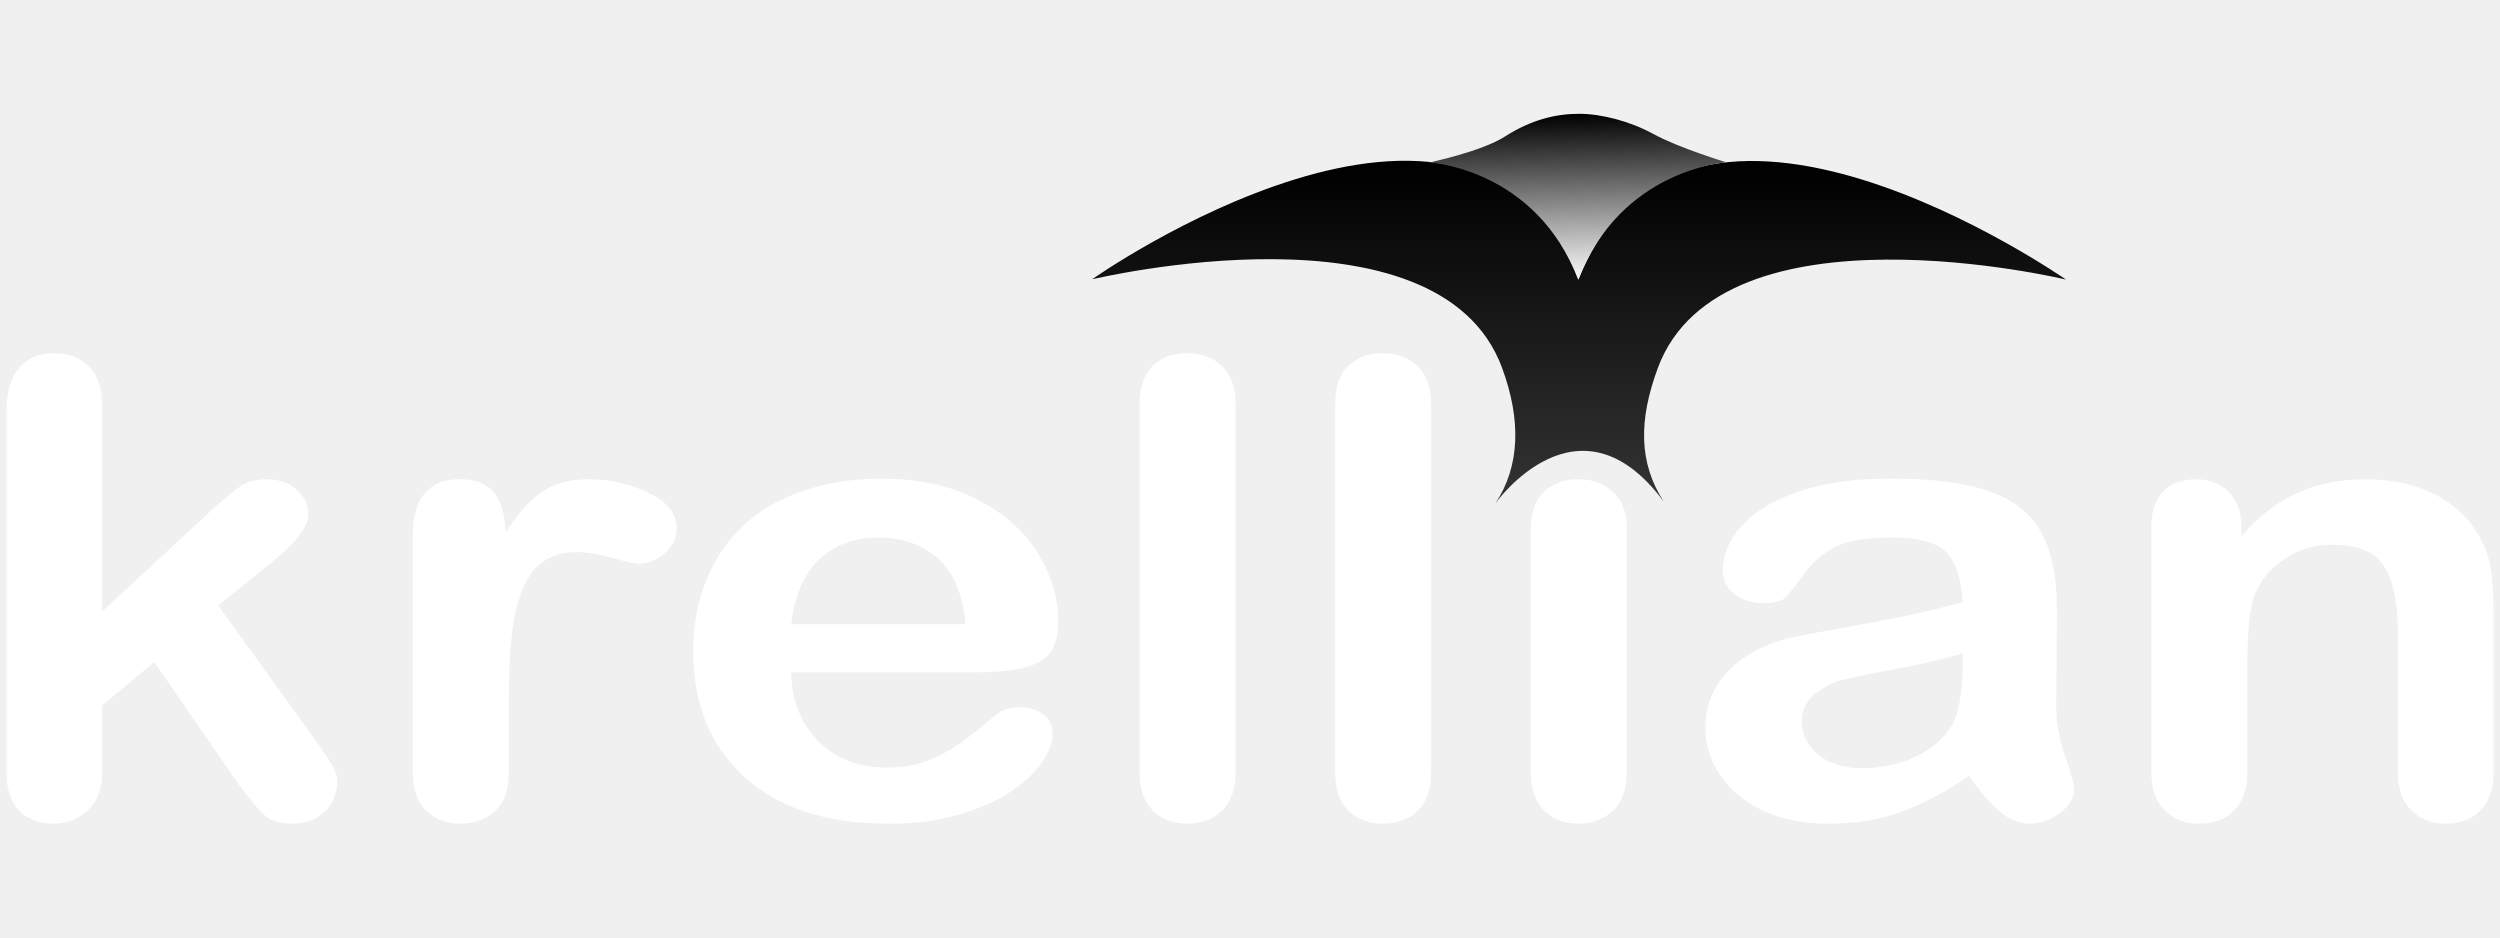
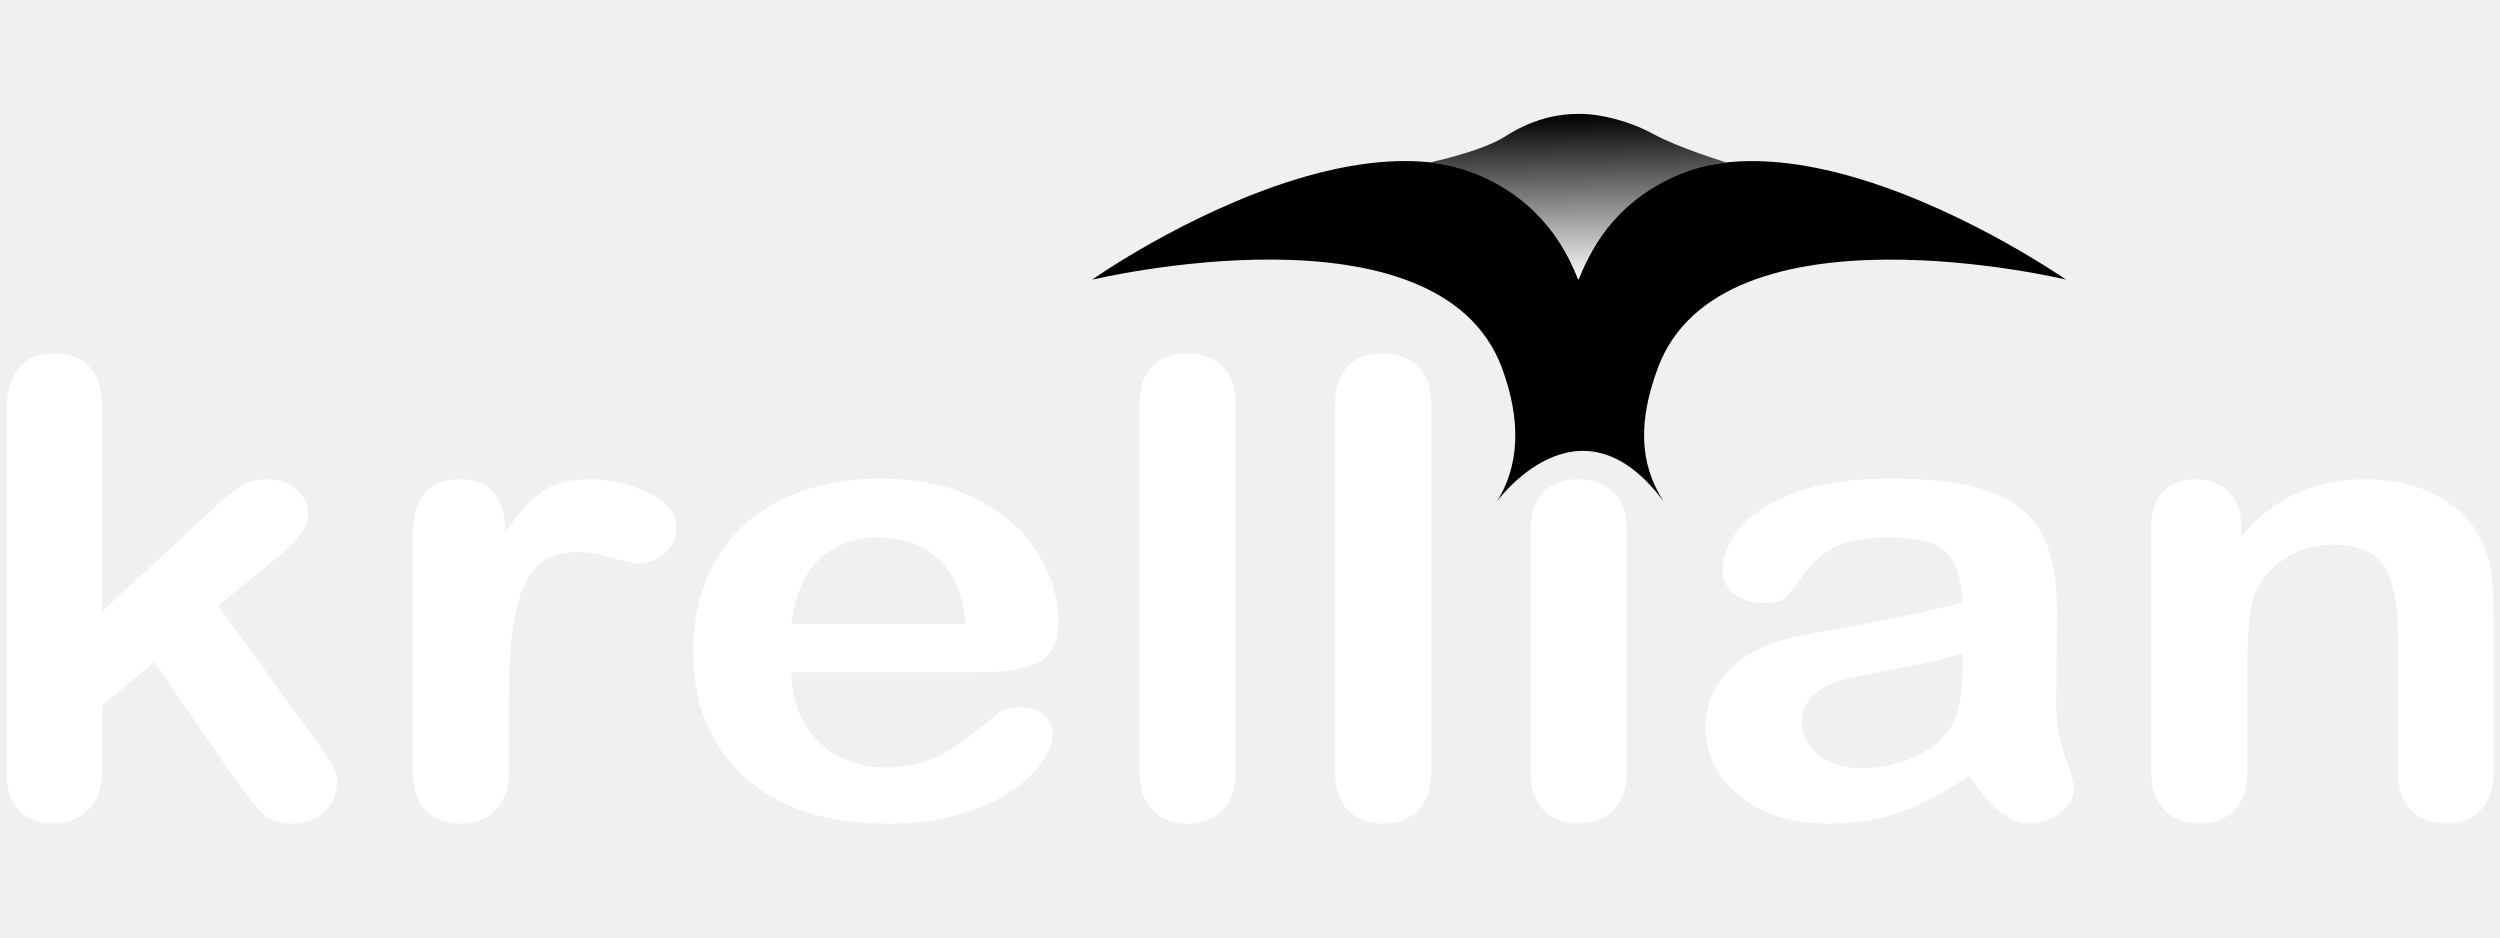
- <svg xmlns="http://www.w3.org/2000/svg" xmlns:xlink="http://www.w3.org/1999/xlink" width="200" height="75" viewBox="0 0 52.917 19.844" version="1.1" id="svg7549">
+ <svg xmlns="http://www.w3.org/2000/svg" xmlns:xlink="http://www.w3.org/1999/xlink" id="svg7549" version="1.1" viewBox="0 0 52.917 19.844" height="75" width="200">
  <defs id="defs7543">
-     <linearGradient xlink:href="#linearGradient7063" id="linearGradient7119" gradientUnits="userSpaceOnUse" gradientTransform="matrix(0.07943848,0,0,0.07915575,-787.9782,-20.98584)" x1="10340.06" y1="279.313" x2="10340.06" y2="370.927" />
+     <linearGradient y2="370.927" x2="10340.06" y1="279.313" x1="10340.06" gradientTransform="matrix(0.07943848,0,0,0.07915575,-787.9782,-20.98584)" gradientUnits="userSpaceOnUse" id="linearGradient7119" xlink:href="#linearGradient7063" />
    <linearGradient id="linearGradient7063">
-       <stop id="stop7059" offset="0" style="stop-color:black;stop-opacity:1;" />
-       <stop id="stop7061" offset="1" style="stop-color:#353535;stop-opacity:1" />
+       <stop style="stop-color:black;stop-opacity:1;" offset="0" id="stop7059" />
+       <stop style="stop-color:#353535;stop-opacity:1" offset="1" id="stop7061" />
    </linearGradient>
-     <linearGradient xlink:href="#linearGradient5539" id="linearGradient7121" gradientUnits="userSpaceOnUse" gradientTransform="matrix(0.07879414,0,0,0.06705918,-666.1575,-4771.855)" x1="8878.276" y1="71158.859" x2="8879.663" y2="71211.859" />
+     <linearGradient y2="71211.859" x2="8879.663" y1="71158.859" x1="8878.276" gradientTransform="matrix(0.07879414,0,0,0.06705918,-666.1575,-4771.855)" gradientUnits="userSpaceOnUse" id="linearGradient7121" xlink:href="#linearGradient5539" />
    <linearGradient id="linearGradient5539">
-       <stop id="stop5547" offset="0" style="stop-color:black;stop-opacity:1;" />
-       <stop style="stop-color:white;stop-opacity:1;" offset="1" id="stop5543" />
+       <stop style="stop-color:black;stop-opacity:1;" offset="0" id="stop5547" />
+       <stop id="stop5543" offset="1" style="stop-color:white;stop-opacity:1;" />
    </linearGradient>
+     <linearGradient y2="71211.859" x2="8879.663" y1="71158.859" x1="8878.276" gradientTransform="matrix(0.07879414,0,0,0.06705918,-666.1574,-4769.445)" gradientUnits="userSpaceOnUse" id="linearGradient27124" xlink:href="#linearGradient5539" />
  </defs>
-   <g transform="translate(0,2.408823)" id="g10059">
-     <g aria-label="krellian" transform="matrix(1.064771,0,0,0.9391689,0,-277.1562)" style="font-style:normal;font-weight:normal;font-size:3.478px;line-height:0%;font-family:'Bitstream Vera Sans';fill:#ffffff;fill-opacity:1;stroke:none;stroke-width:0.152" id="text6914">
-       <path d="m 4.751,310.233 -1.685,-2.769 -1.035,0.979 v 1.517 q 0,0.552 -0.294,0.853 -0.287,0.294 -0.664,0.294 -0.441,0 -0.692,-0.294 -0.252,-0.294 -0.252,-0.867 v -8.14 q 0,-0.636 0.245,-0.965 0.245,-0.336 0.699,-0.336 0.441,0 0.699,0.301 0.259,0.301 0.259,0.888 v 4.629 l 2.147,-2.252 q 0.399,-0.42 0.608,-0.573 0.21,-0.154 0.51,-0.154 0.357,0 0.594,0.231 0.238,0.224 0.238,0.566 0,0.42 -0.776,1.119 l -1.014,0.93 1.958,3.077 q 0.217,0.343 0.308,0.524 0.098,0.175 0.098,0.336 0,0.455 -0.252,0.72 -0.245,0.259 -0.65,0.259 -0.35,0 -0.538,-0.189 -0.189,-0.189 -0.51,-0.685 z" style="fill:#ffffff;fill-opacity:1;stroke-width:0.152" id="path8142" />
-       <path d="m 10.115,308.352 v 1.594 q 0,0.58 -0.273,0.874 -0.273,0.287 -0.692,0.287 -0.413,0 -0.678,-0.294 -0.266,-0.294 -0.266,-0.867 v -5.315 q 0,-1.287 0.93,-1.287 0.476,0 0.685,0.301 0.21,0.301 0.231,0.888 0.343,-0.587 0.699,-0.888 0.364,-0.301 0.965,-0.301 0.601,0 1.168,0.301 0.566,0.301 0.566,0.797 0,0.35 -0.245,0.58 -0.238,0.224 -0.517,0.224 -0.105,0 -0.51,-0.126 -0.399,-0.133 -0.706,-0.133 -0.42,0 -0.685,0.224 -0.266,0.217 -0.413,0.65 -0.147,0.434 -0.203,1.035 -0.056,0.594 -0.056,1.455 z" style="fill:#ffffff;fill-opacity:1;stroke-width:0.152" id="path8144" />
-       <path d="m 19.464,307.695 h -3.734 q 0.007,0.65 0.259,1.147 0.259,0.496 0.678,0.748 0.427,0.252 0.937,0.252 0.343,0 0.622,-0.077 0.287,-0.084 0.552,-0.252 0.266,-0.175 0.49,-0.371 0.224,-0.196 0.58,-0.531 0.147,-0.126 0.42,-0.126 0.294,0 0.476,0.161 0.182,0.161 0.182,0.455 0,0.259 -0.203,0.608 -0.203,0.343 -0.615,0.664 -0.406,0.315 -1.028,0.524 -0.615,0.21 -1.42,0.21 -1.839,0 -2.86,-1.049 -1.021,-1.049 -1.021,-2.846 0,-0.846 0.252,-1.566 0.252,-0.727 0.734,-1.245 0.483,-0.517 1.189,-0.79 0.706,-0.28 1.566,-0.28 1.119,0 1.916,0.476 0.804,0.469 1.203,1.217 0.399,0.748 0.399,1.524 0,0.72 -0.413,0.937 -0.413,0.21 -1.161,0.21 z m -3.734,-1.084 h 3.462 q -0.07,-0.979 -0.531,-1.462 -0.455,-0.49 -1.203,-0.49 -0.713,0 -1.175,0.496 -0.455,0.49 -0.552,1.455 z" style="fill:#ffffff;fill-opacity:1;stroke-width:0.152" id="path8146" />
-       <path d="m 22.653,309.946 v -8.28 q 0,-0.573 0.252,-0.867 0.259,-0.294 0.692,-0.294 0.434,0 0.699,0.294 0.266,0.287 0.266,0.867 v 8.28 q 0,0.58 -0.273,0.874 -0.266,0.287 -0.692,0.287 -0.42,0 -0.685,-0.301 -0.259,-0.301 -0.259,-0.86 z" style="font-style:normal;font-variant:normal;font-weight:bold;font-stretch:normal;font-size:14.322px;line-height:1.25;font-family:'Arial Rounded MT Bold';-inkscape-font-specification:'Arial Rounded MT Bold, Bold';fill:#ffffff;fill-opacity:1;stroke-width:0.152" id="path8148" />
-       <path d="m 26.541,309.946 v -8.28 q 0,-0.573 0.252,-0.867 0.259,-0.294 0.692,-0.294 0.434,0 0.699,0.294 0.266,0.287 0.266,0.867 v 8.28 q 0,0.58 -0.273,0.874 -0.266,0.287 -0.692,0.287 -0.42,0 -0.685,-0.301 -0.259,-0.301 -0.259,-0.86 z" style="font-style:normal;font-variant:normal;font-weight:bold;font-stretch:normal;font-size:14.322px;line-height:1.25;font-family:'Arial Rounded MT Bold';-inkscape-font-specification:'Arial Rounded MT Bold, Bold';fill:#ffffff;fill-opacity:1;stroke-width:0.152" id="path8150" />
-       <path d="m 32.338,304.429 v 5.517 q 0,0.573 -0.273,0.867 -0.273,0.294 -0.692,0.294 -0.42,0 -0.685,-0.301 -0.259,-0.301 -0.259,-0.86 v -5.462 q 0,-0.566 0.259,-0.853 0.266,-0.287 0.685,-0.287 0.42,0 0.692,0.287 0.273,0.287 0.273,0.797 z M 31.394,302.457 q -0.399,0 -0.685,-0.245 -0.28,-0.245 -0.28,-0.692 0,-0.406 0.287,-0.664 0.294,-0.266 0.678,-0.266 0.371,0 0.657,0.238 0.287,0.238 0.287,0.692 0,0.441 -0.28,0.692 -0.28,0.245 -0.664,0.245 z" style="fill:#ffffff;fill-opacity:1;stroke-width:0.152" id="path8152" />
-       <path d="m 39.142,310.03 q -0.692,0.538 -1.343,0.811 -0.643,0.266 -1.448,0.266 -0.734,0 -1.294,-0.287 -0.552,-0.294 -0.853,-0.79 -0.301,-0.496 -0.301,-1.077 0,-0.783 0.497,-1.336 0.497,-0.552 1.364,-0.741 0.182,-0.042 0.902,-0.189 0.72,-0.147 1.231,-0.266 0.517,-0.126 1.119,-0.301 -0.035,-0.755 -0.308,-1.105 -0.266,-0.357 -1.112,-0.357 -0.727,0 -1.098,0.203 -0.364,0.203 -0.629,0.608 -0.259,0.406 -0.371,0.538 -0.105,0.126 -0.462,0.126 -0.322,0 -0.559,-0.203 -0.231,-0.21 -0.231,-0.531 0,-0.503 0.357,-0.979 0.357,-0.476 1.112,-0.783 0.755,-0.308 1.881,-0.308 1.259,0 1.979,0.301 0.72,0.294 1.014,0.937 0.301,0.643 0.301,1.706 0,0.671 -0.007,1.14 0,0.469 -0.007,1.042 0,0.538 0.175,1.126 0.182,0.58 0.182,0.748 0,0.294 -0.28,0.538 -0.273,0.238 -0.622,0.238 -0.294,0 -0.58,-0.273 -0.287,-0.28 -0.608,-0.804 z m -0.126,-2.762 q -0.42,0.154 -1.224,0.329 -0.797,0.168 -1.105,0.252 -0.308,0.077 -0.587,0.315 -0.28,0.231 -0.28,0.65 0,0.434 0.329,0.741 0.329,0.301 0.86,0.301 0.566,0 1.042,-0.245 0.483,-0.252 0.706,-0.643 0.259,-0.434 0.259,-1.427 z" style="fill:#ffffff;fill-opacity:1;stroke-width:0.152" id="path8154" />
-       <path d="m 44.555,304.401 v 0.231 q 0.503,-0.664 1.098,-0.972 0.601,-0.315 1.378,-0.315 0.755,0 1.35,0.329 0.594,0.329 0.888,0.93 0.189,0.35 0.245,0.755 0.056,0.406 0.056,1.035 v 3.552 q 0,0.573 -0.266,0.867 -0.259,0.294 -0.678,0.294 -0.427,0 -0.692,-0.301 -0.266,-0.301 -0.266,-0.86 v -3.182 q 0,-0.944 -0.266,-1.441 -0.259,-0.503 -1.042,-0.503 -0.51,0 -0.93,0.308 -0.42,0.301 -0.615,0.832 -0.14,0.427 -0.14,1.594 v 2.392 q 0,0.58 -0.273,0.874 -0.266,0.287 -0.692,0.287 -0.413,0 -0.678,-0.301 -0.266,-0.301 -0.266,-0.86 v -5.517 q 0,-0.545 0.238,-0.811 0.238,-0.273 0.65,-0.273 0.252,0 0.455,0.119 0.203,0.119 0.322,0.357 0.126,0.238 0.126,0.58 z" style="fill:#ffffff;fill-opacity:1;stroke-width:0.152" id="path8156" />
-     </g>
-     <path id="path6920" style="fill:url(#linearGradient7119);fill-opacity:1;fill-rule:evenodd;stroke:none;stroke-width:0.059" d="m 31.653,8.246 c 0,0 1.754,-2.475 3.563,-0.038 -0.529,-0.817 -0.535,-1.72 -0.125,-2.827 1.343,-3.626 8.657,-1.869 8.643,-1.871 -0.014,0 -8.07,-5.647 -10.321,-0.005 -2.251,-5.648 -10.307,-0.003 -10.293,-0.003 0.014,0 7.328,-1.756 8.672,1.87 0.41,1.107 0.382,2.089 -0.139,2.874 z" />
-     <path id="path6923" d="m 33.426,-1e-5 c -0.481,0 -1.002,0.117 -1.573,0.482 -0.497,0.318 -1.601,0.549 -1.601,0.549 0,0 2.251,0.117 3.155,2.482 0.899,-2.35 3.139,-2.485 3.139,-2.485 0,0 -1.002,-0.301 -1.552,-0.602 C 34.5,0.156 33.896,1.3e-4 33.426,-1e-5 Z" style="fill:url(#linearGradient7121);fill-opacity:1;fill-rule:evenodd;stroke:none;stroke-width:0.059" />
+   <g id="text10773" style="font-style:normal;font-weight:normal;font-size:3.387px;line-height:0%;font-family:'Bitstream Vera Sans';fill:#ffffff;fill-opacity:1;stroke:none;stroke-width:0.152" transform="scale(1.064771,0.9391689)" aria-label="krellian">
+     <path id="path12937" style="fill:#ffffff;fill-opacity:1;stroke-width:0.152" d="m 4.751,17.689 -1.685,-2.769 -1.035,0.979 v 1.517 q 0,0.552 -0.294,0.853 -0.287,0.294 -0.664,0.294 -0.441,0 -0.692,-0.294 -0.252,-0.294 -0.252,-0.867 V 9.263 q 0,-0.636 0.245,-0.965 Q 0.618,7.962 1.073,7.962 q 0.441,0 0.699,0.301 0.259,0.301 0.259,0.888 v 4.629 l 2.147,-2.252 q 0.399,-0.42 0.608,-0.573 0.21,-0.154 0.51,-0.154 0.357,0 0.594,0.231 0.238,0.224 0.238,0.566 0,0.42 -0.776,1.119 l -1.014,0.93 1.958,3.077 q 0.217,0.343 0.308,0.524 0.098,0.175 0.098,0.336 0,0.455 -0.252,0.72 -0.245,0.259 -0.65,0.259 -0.35,0 -0.538,-0.189 -0.189,-0.189 -0.51,-0.685 z" />
+     <path id="path12939" style="fill:#ffffff;fill-opacity:1;stroke-width:0.152" d="m 10.115,15.808 v 1.594 q 0,0.58 -0.273,0.874 -0.273,0.287 -0.692,0.287 -0.413,0 -0.678,-0.294 -0.266,-0.294 -0.266,-0.867 v -5.315 q 0,-1.287 0.93,-1.287 0.476,0 0.685,0.301 0.21,0.301 0.231,0.888 0.343,-0.587 0.699,-0.888 0.364,-0.301 0.965,-0.301 0.601,0 1.168,0.301 0.566,0.301 0.566,0.797 0,0.35 -0.245,0.58 -0.238,0.224 -0.517,0.224 -0.105,0 -0.51,-0.126 -0.399,-0.133 -0.706,-0.133 -0.42,0 -0.685,0.224 -0.266,0.217 -0.413,0.65 -0.147,0.434 -0.203,1.035 -0.056,0.594 -0.056,1.455 z" />
+     <path id="path12941" style="fill:#ffffff;fill-opacity:1;stroke-width:0.152" d="m 19.464,15.151 h -3.734 q 0.007,0.65 0.259,1.147 0.259,0.497 0.678,0.748 0.427,0.252 0.937,0.252 0.343,0 0.622,-0.077 0.287,-0.084 0.552,-0.252 0.266,-0.175 0.49,-0.371 0.224,-0.196 0.58,-0.531 0.147,-0.126 0.42,-0.126 0.294,0 0.476,0.161 0.182,0.161 0.182,0.455 0,0.259 -0.203,0.608 -0.203,0.343 -0.615,0.664 -0.406,0.315 -1.028,0.524 -0.615,0.21 -1.42,0.21 -1.839,0 -2.86,-1.049 -1.021,-1.049 -1.021,-2.846 0,-0.846 0.252,-1.566 0.252,-0.727 0.734,-1.245 0.483,-0.517 1.189,-0.79 0.706,-0.28 1.566,-0.28 1.119,0 1.916,0.476 0.804,0.469 1.203,1.217 0.399,0.748 0.399,1.524 0,0.72 -0.413,0.937 -0.413,0.21 -1.161,0.21 z m -3.734,-1.084 h 3.462 q -0.07,-0.979 -0.531,-1.462 -0.455,-0.49 -1.203,-0.49 -0.713,0 -1.175,0.497 -0.455,0.49 -0.552,1.455 z" />
+     <path id="path12943" style="font-style:normal;font-variant:normal;font-weight:bold;font-stretch:normal;font-size:14.322px;line-height:1.25;font-family:'Arial Rounded MT Bold';-inkscape-font-specification:'Arial Rounded MT Bold, Bold';fill:#ffffff;fill-opacity:1;stroke-width:0.152" d="M 22.653,17.402 V 9.123 q 0,-0.573 0.252,-0.867 0.259,-0.294 0.692,-0.294 0.434,0 0.699,0.294 0.266,0.287 0.266,0.867 v 8.28 q 0,0.58 -0.273,0.874 -0.266,0.287 -0.692,0.287 -0.42,0 -0.685,-0.301 -0.259,-0.301 -0.259,-0.86 z" />
+     <path id="path12945" style="font-style:normal;font-variant:normal;font-weight:bold;font-stretch:normal;font-size:14.322px;line-height:1.25;font-family:'Arial Rounded MT Bold';-inkscape-font-specification:'Arial Rounded MT Bold, Bold';fill:#ffffff;fill-opacity:1;stroke-width:0.152" d="M 26.541,17.402 V 9.123 q 0,-0.573 0.252,-0.867 0.259,-0.294 0.692,-0.294 0.434,0 0.699,0.294 0.266,0.287 0.266,0.867 v 8.28 q 0,0.58 -0.273,0.874 -0.266,0.287 -0.692,0.287 -0.42,0 -0.685,-0.301 -0.259,-0.301 -0.259,-0.86 z" />
+     <path id="path12947" style="fill:#ffffff;fill-opacity:1;stroke-width:0.152" d="m 32.338,11.885 v 5.517 q 0,0.573 -0.273,0.867 -0.273,0.294 -0.692,0.294 -0.42,0 -0.685,-0.301 -0.259,-0.301 -0.259,-0.86 v -5.462 q 0,-0.566 0.259,-0.853 0.266,-0.287 0.685,-0.287 0.42,0 0.692,0.287 0.273,0.287 0.273,0.797 z M 31.394,9.913 q -0.399,0 -0.685,-0.245 -0.28,-0.245 -0.28,-0.692 0,-0.406 0.287,-0.664 0.294,-0.266 0.678,-0.266 0.371,0 0.657,0.238 0.287,0.238 0.287,0.692 0,0.441 -0.28,0.692 -0.28,0.245 -0.664,0.245 z" />
+     <path id="path12949" style="fill:#ffffff;fill-opacity:1;stroke-width:0.152" d="m 39.142,17.486 q -0.692,0.538 -1.343,0.811 -0.643,0.266 -1.448,0.266 -0.734,0 -1.294,-0.287 -0.552,-0.294 -0.853,-0.79 -0.301,-0.497 -0.301,-1.077 0,-0.783 0.497,-1.336 0.497,-0.552 1.364,-0.741 0.182,-0.042 0.902,-0.189 0.72,-0.147 1.231,-0.266 0.517,-0.126 1.119,-0.301 -0.035,-0.755 -0.308,-1.105 -0.266,-0.357 -1.112,-0.357 -0.727,0 -1.098,0.203 -0.364,0.203 -0.629,0.608 -0.259,0.406 -0.371,0.538 -0.105,0.126 -0.462,0.126 -0.322,0 -0.559,-0.203 -0.231,-0.21 -0.231,-0.531 0,-0.503 0.357,-0.979 0.357,-0.476 1.112,-0.783 0.755,-0.308 1.881,-0.308 1.259,0 1.979,0.301 0.72,0.294 1.014,0.937 0.301,0.643 0.301,1.706 0,0.671 -0.007,1.14 0,0.469 -0.007,1.042 0,0.538 0.175,1.126 0.182,0.58 0.182,0.748 0,0.294 -0.28,0.538 -0.273,0.238 -0.622,0.238 -0.294,0 -0.58,-0.273 -0.287,-0.28 -0.608,-0.804 z M 39.017,14.724 q -0.42,0.154 -1.224,0.329 -0.797,0.168 -1.105,0.252 -0.308,0.077 -0.587,0.315 -0.28,0.231 -0.28,0.65 0,0.434 0.329,0.741 0.329,0.301 0.86,0.301 0.566,0 1.042,-0.245 0.483,-0.252 0.706,-0.643 0.259,-0.434 0.259,-1.427 z" />
+     <path id="path12951" style="fill:#ffffff;fill-opacity:1;stroke-width:0.152" d="m 44.555,11.857 v 0.231 q 0.503,-0.664 1.098,-0.972 0.601,-0.315 1.378,-0.315 0.755,0 1.35,0.329 0.594,0.329 0.888,0.93 0.189,0.35 0.245,0.755 0.056,0.406 0.056,1.035 v 3.552 q 0,0.573 -0.266,0.867 -0.259,0.294 -0.678,0.294 -0.427,0 -0.692,-0.301 -0.266,-0.301 -0.266,-0.86 v -3.182 q 0,-0.944 -0.266,-1.441 -0.259,-0.503 -1.042,-0.503 -0.51,0 -0.93,0.308 -0.42,0.301 -0.615,0.832 -0.14,0.427 -0.14,1.594 v 2.392 q 0,0.58 -0.273,0.874 -0.266,0.287 -0.692,0.287 -0.413,0 -0.678,-0.301 -0.266,-0.301 -0.266,-0.86 v -5.517 q 0,-0.545 0.238,-0.811 0.238,-0.273 0.65,-0.273 0.252,0 0.455,0.119 0.203,0.119 0.322,0.357 0.126,0.238 0.126,0.58 z" />
  </g>
+   <path d="m 31.653,10.655 c 0,0 1.755,-2.475 3.563,-0.038 -0.529,-0.817 -0.535,-1.72 -0.125,-2.827 1.343,-3.626 8.657,-1.869 8.643,-1.871 -0.014,0 -8.07,-5.646 -10.321,0 -2.251,-5.648 -10.307,0 -10.293,0 0.014,0 7.328,-1.756 8.672,1.87 0.41,1.107 0.382,2.089 -0.139,2.874 z" style="fill:#000000;fill-opacity:1;fill-rule:evenodd;stroke:none;stroke-width:0.059" id="path10775" />
+   <path style="fill:url(#linearGradient27124);fill-opacity:1;fill-rule:evenodd;stroke:none;stroke-width:0.059" d="m 33.426,2.41 c -0.48,0 -1.002,0.117 -1.573,0.482 -0.497,0.318 -1.601,0.549 -1.601,0.549 0,0 2.25,0.117 3.155,2.482 0.899,-2.35 3.139,-2.485 3.139,-2.485 0,0 -1.002,-0.301 -1.552,-0.602 C 34.5,2.566 33.896,2.41 33.426,2.41 Z" id="path10777" />
</svg>
